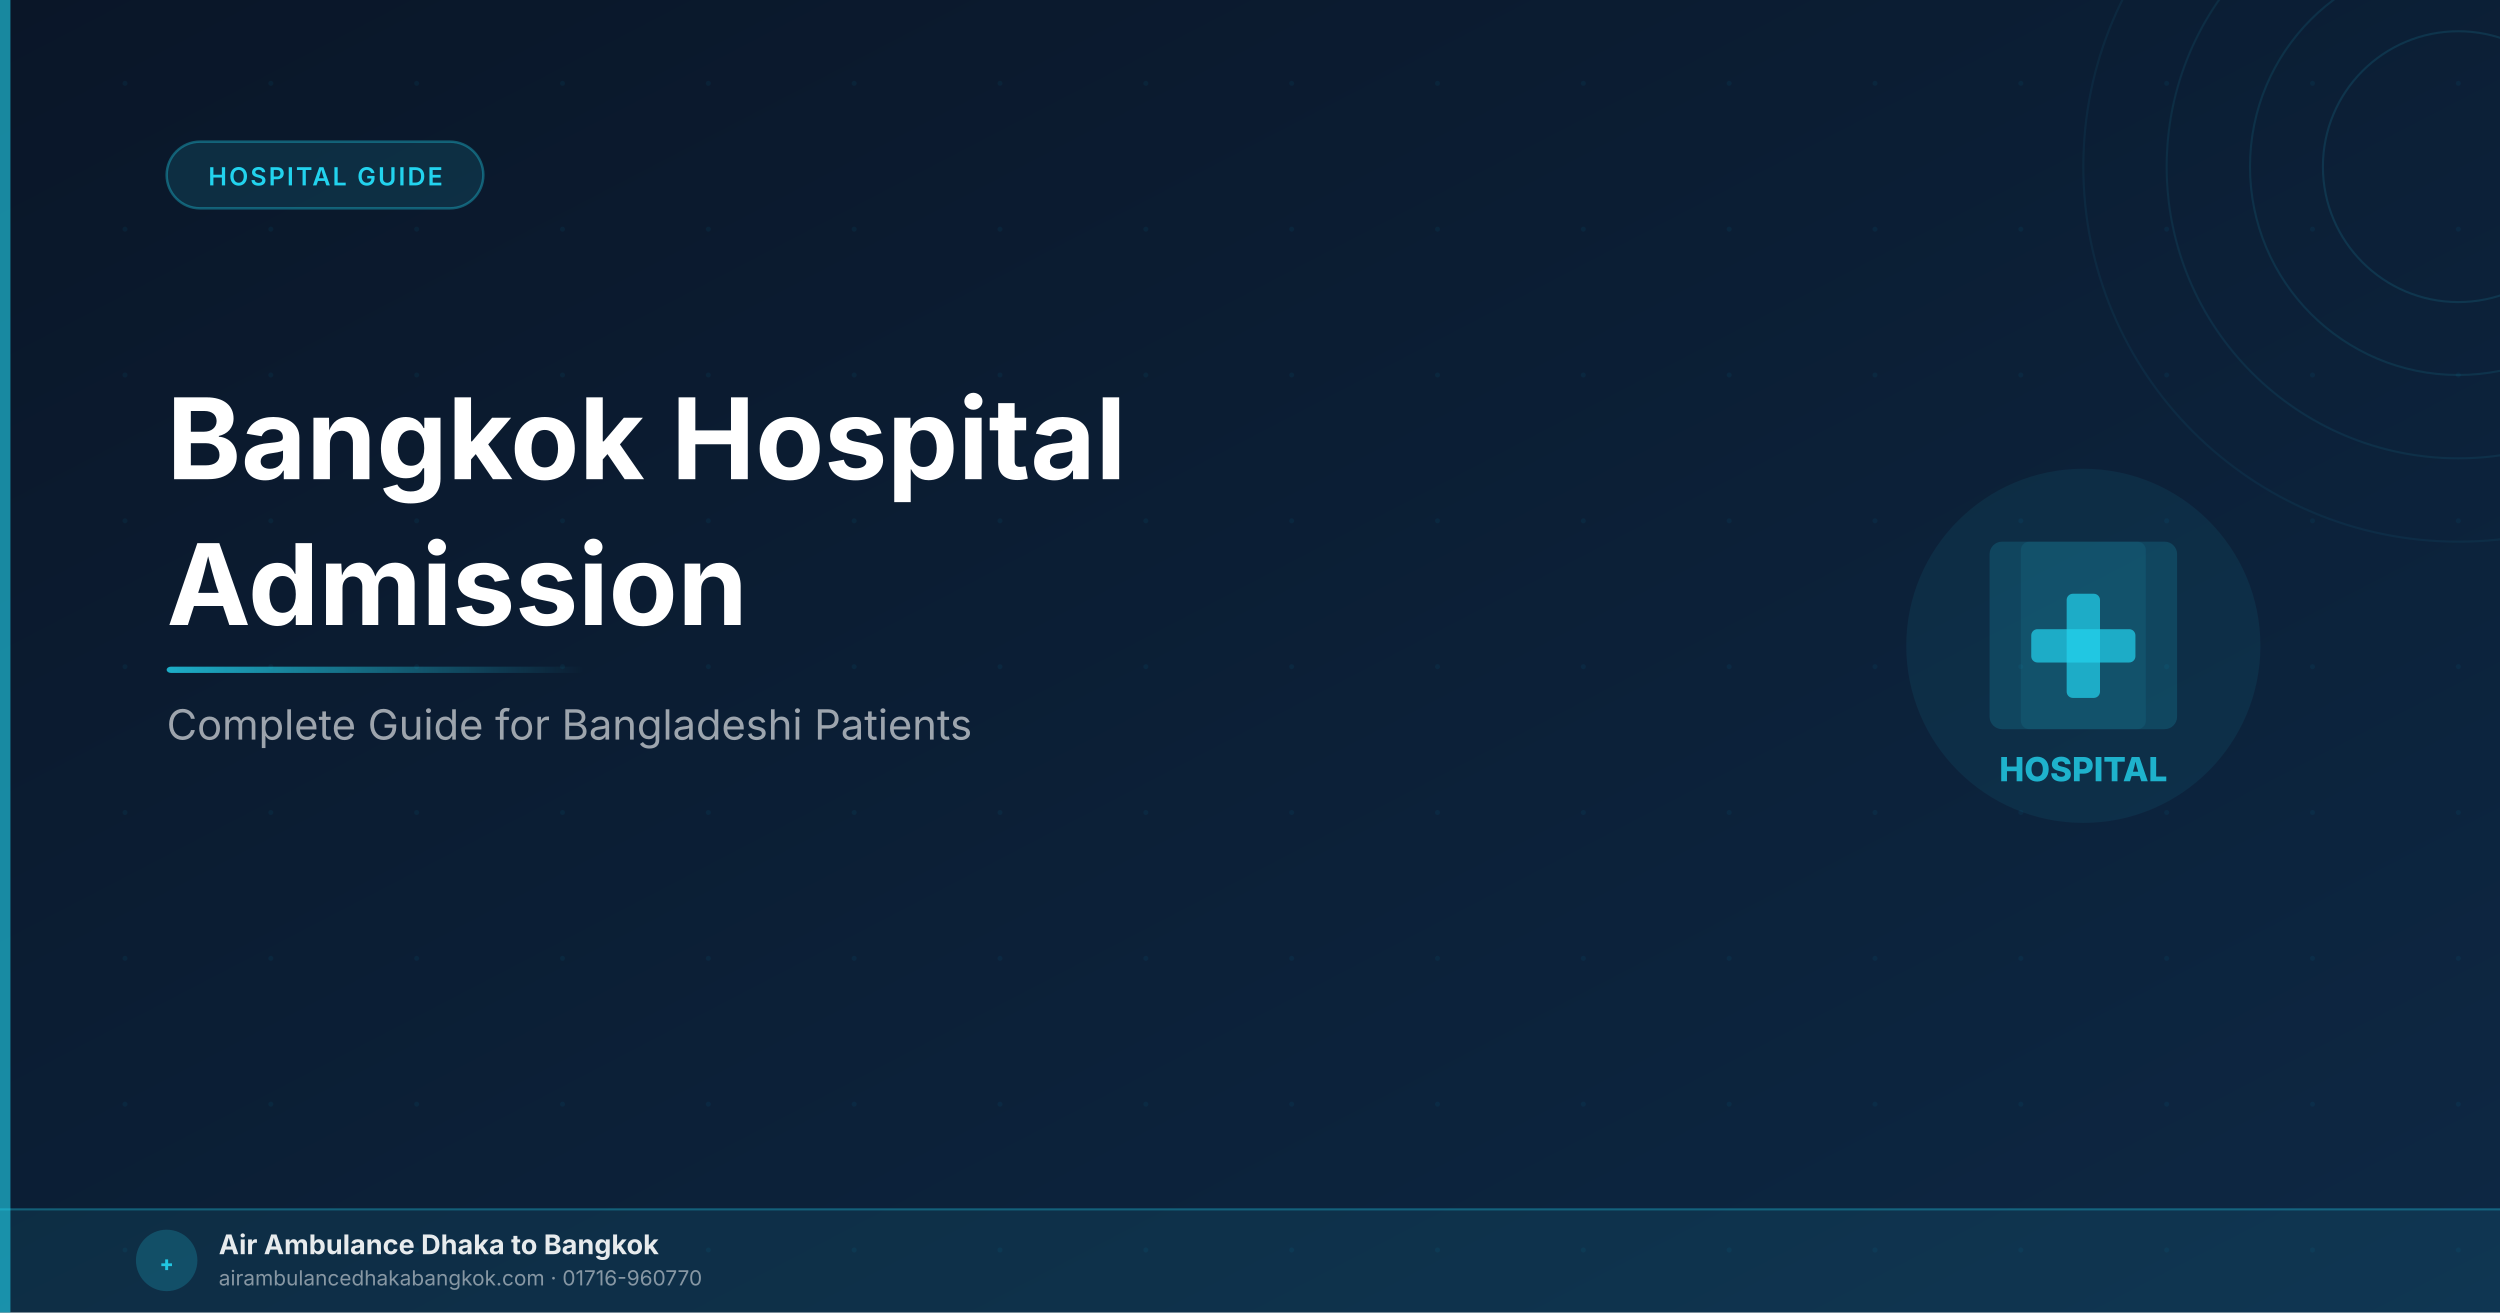
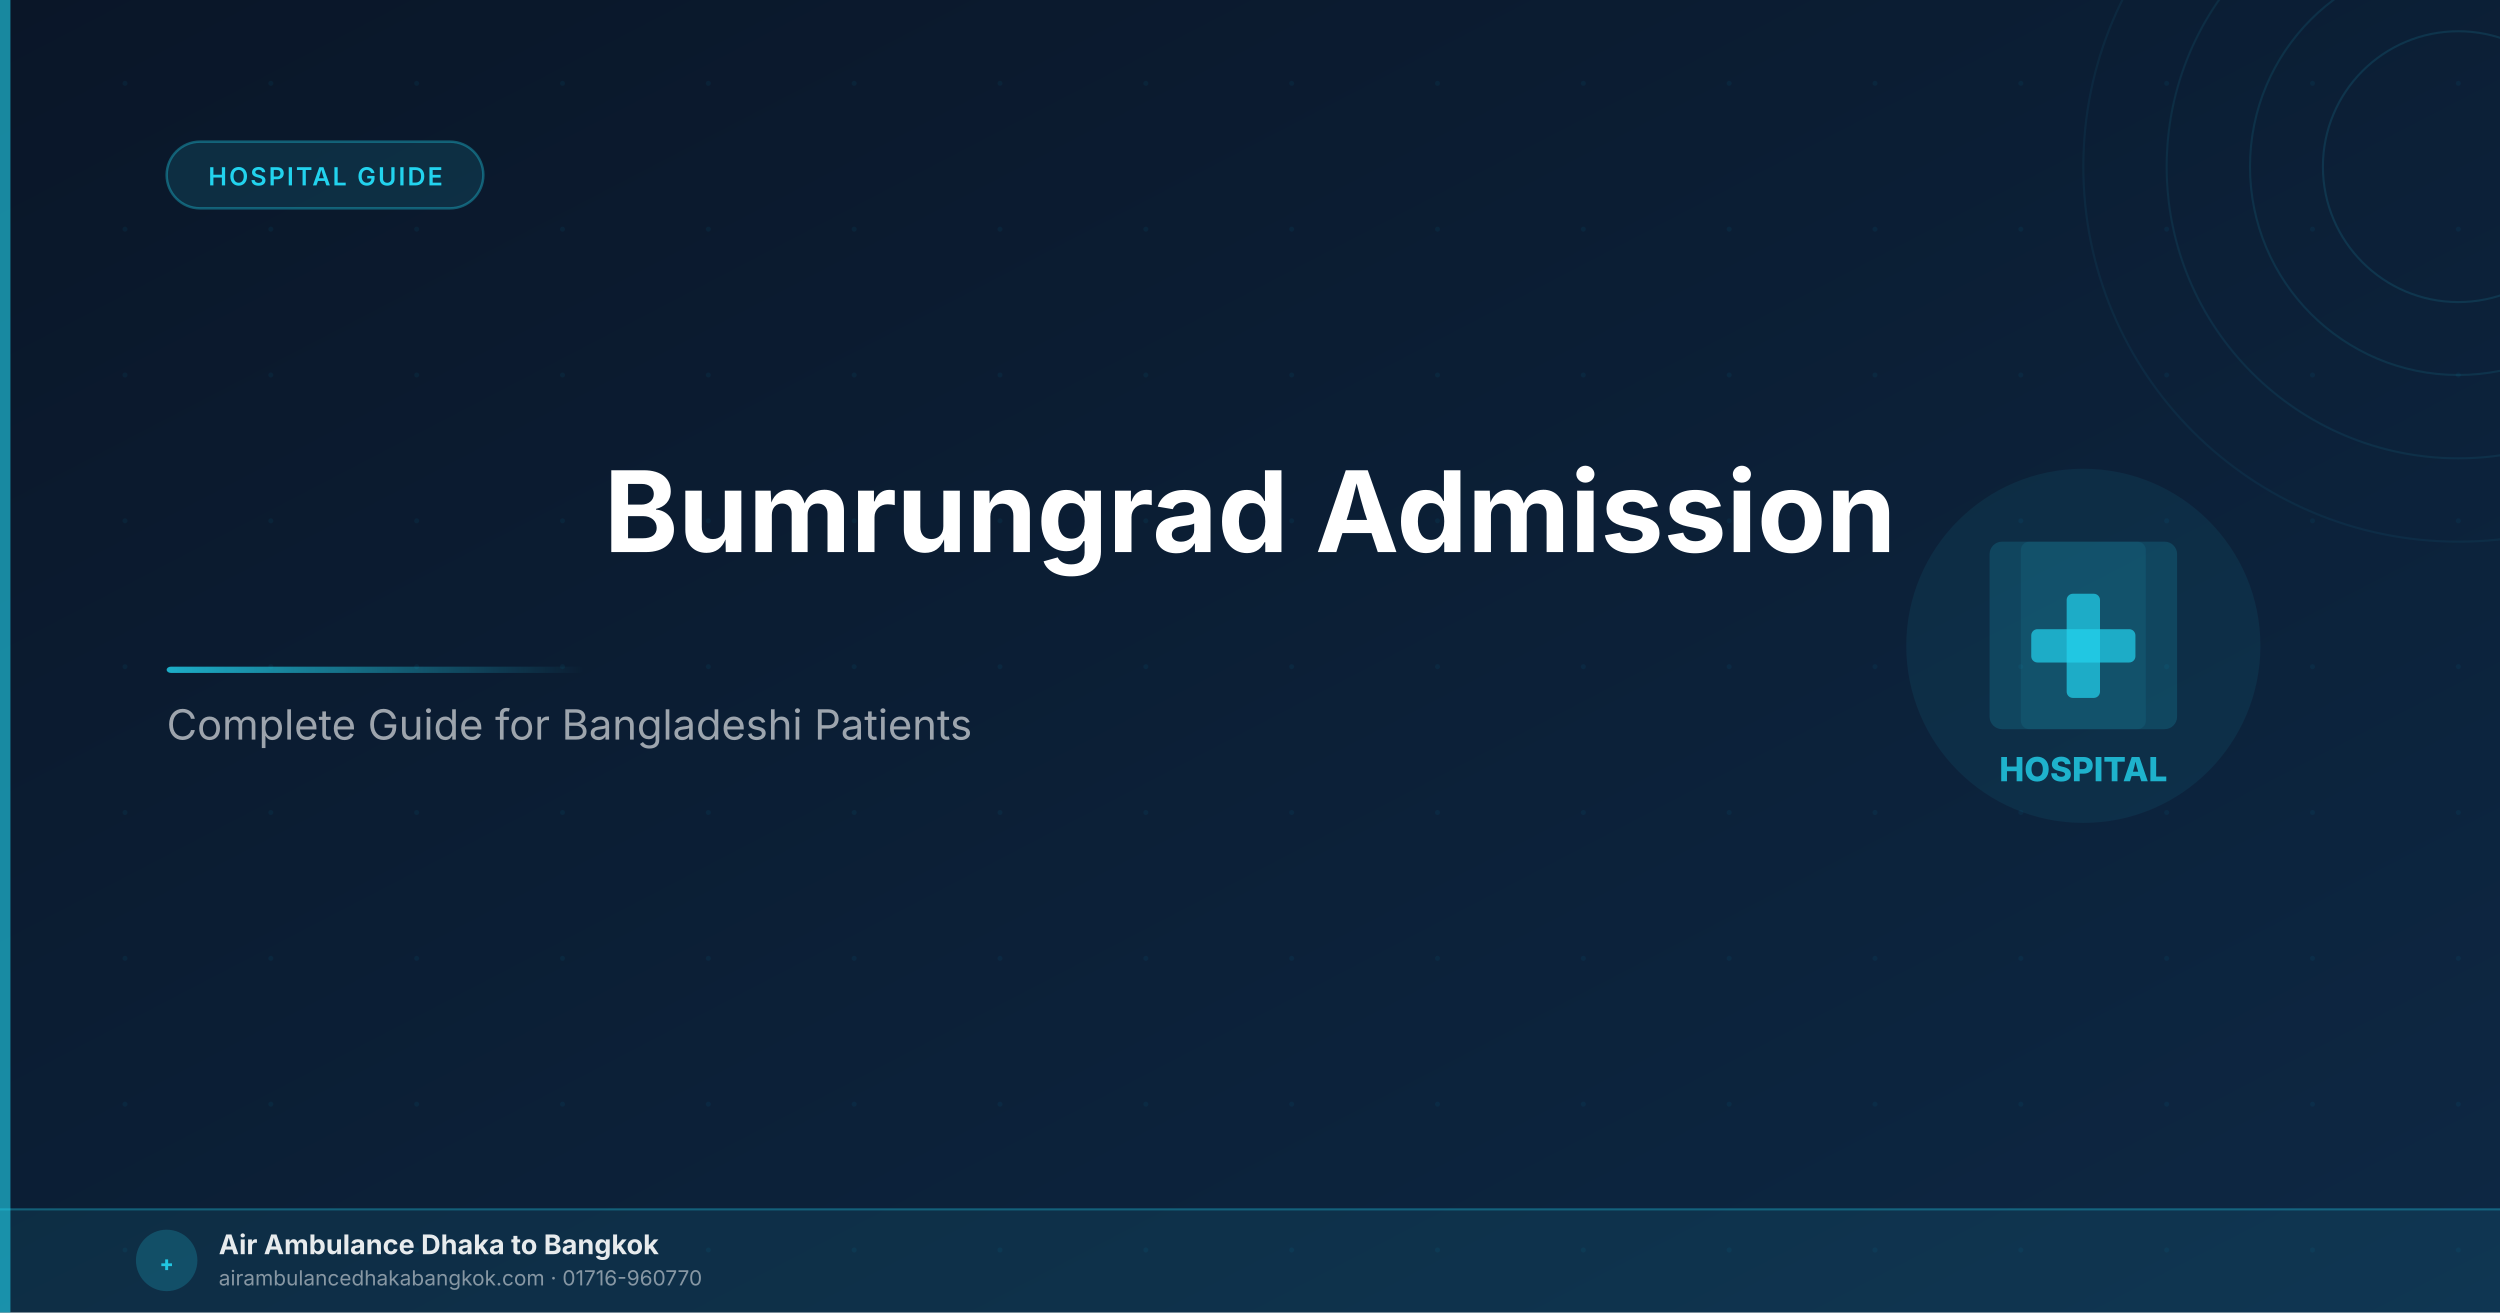
<svg xmlns="http://www.w3.org/2000/svg" width="1200" height="630" viewBox="0 0 1200 630">
  <defs>
    <linearGradient id="bg" x1="0" y1="0" x2="1" y2="1">
      <stop offset="0%" stop-color="#0a1628" />
      <stop offset="100%" stop-color="#0d2844" />
    </linearGradient>
    <linearGradient id="accentLine" x1="0" y1="0" x2="1" y2="0">
      <stop offset="0%" stop-color="#22d3ee" stop-opacity="0.8" />
      <stop offset="100%" stop-color="#22d3ee" stop-opacity="0" />
    </linearGradient>
  </defs>
  <rect width="1200" height="630" fill="url(#bg)" />
  <circle cx="60" cy="40" r="1.2" fill="rgba(8,145,178,0.08)" />
  <circle cx="60" cy="110" r="1.2" fill="rgba(8,145,178,0.08)" />
  <circle cx="60" cy="180" r="1.2" fill="rgba(8,145,178,0.08)" />
  <circle cx="60" cy="250" r="1.2" fill="rgba(8,145,178,0.08)" />
  <circle cx="60" cy="320" r="1.2" fill="rgba(8,145,178,0.08)" />
  <circle cx="60" cy="390" r="1.2" fill="rgba(8,145,178,0.08)" />
  <circle cx="60" cy="460" r="1.2" fill="rgba(8,145,178,0.08)" />
  <circle cx="60" cy="530" r="1.2" fill="rgba(8,145,178,0.08)" />
  <circle cx="60" cy="600" r="1.2" fill="rgba(8,145,178,0.08)" />
  <circle cx="130" cy="40" r="1.2" fill="rgba(8,145,178,0.08)" />
  <circle cx="130" cy="110" r="1.2" fill="rgba(8,145,178,0.08)" />
  <circle cx="130" cy="180" r="1.2" fill="rgba(8,145,178,0.08)" />
  <circle cx="130" cy="250" r="1.2" fill="rgba(8,145,178,0.08)" />
  <circle cx="130" cy="320" r="1.2" fill="rgba(8,145,178,0.08)" />
  <circle cx="130" cy="390" r="1.2" fill="rgba(8,145,178,0.08)" />
  <circle cx="130" cy="460" r="1.2" fill="rgba(8,145,178,0.08)" />
  <circle cx="130" cy="530" r="1.2" fill="rgba(8,145,178,0.08)" />
  <circle cx="130" cy="600" r="1.2" fill="rgba(8,145,178,0.08)" />
  <circle cx="200" cy="40" r="1.2" fill="rgba(8,145,178,0.08)" />
  <circle cx="200" cy="110" r="1.2" fill="rgba(8,145,178,0.08)" />
  <circle cx="200" cy="180" r="1.2" fill="rgba(8,145,178,0.08)" />
  <circle cx="200" cy="250" r="1.2" fill="rgba(8,145,178,0.08)" />
  <circle cx="200" cy="320" r="1.2" fill="rgba(8,145,178,0.08)" />
  <circle cx="200" cy="390" r="1.2" fill="rgba(8,145,178,0.08)" />
  <circle cx="200" cy="460" r="1.2" fill="rgba(8,145,178,0.08)" />
  <circle cx="200" cy="530" r="1.2" fill="rgba(8,145,178,0.08)" />
  <circle cx="200" cy="600" r="1.2" fill="rgba(8,145,178,0.08)" />
  <circle cx="270" cy="40" r="1.2" fill="rgba(8,145,178,0.08)" />
  <circle cx="270" cy="110" r="1.2" fill="rgba(8,145,178,0.08)" />
  <circle cx="270" cy="180" r="1.2" fill="rgba(8,145,178,0.08)" />
  <circle cx="270" cy="250" r="1.2" fill="rgba(8,145,178,0.08)" />
  <circle cx="270" cy="320" r="1.2" fill="rgba(8,145,178,0.08)" />
  <circle cx="270" cy="390" r="1.2" fill="rgba(8,145,178,0.08)" />
  <circle cx="270" cy="460" r="1.2" fill="rgba(8,145,178,0.08)" />
  <circle cx="270" cy="530" r="1.2" fill="rgba(8,145,178,0.08)" />
  <circle cx="270" cy="600" r="1.2" fill="rgba(8,145,178,0.08)" />
  <circle cx="340" cy="40" r="1.2" fill="rgba(8,145,178,0.08)" />
  <circle cx="340" cy="110" r="1.2" fill="rgba(8,145,178,0.08)" />
  <circle cx="340" cy="180" r="1.2" fill="rgba(8,145,178,0.08)" />
  <circle cx="340" cy="250" r="1.2" fill="rgba(8,145,178,0.08)" />
  <circle cx="340" cy="320" r="1.2" fill="rgba(8,145,178,0.08)" />
  <circle cx="340" cy="390" r="1.2" fill="rgba(8,145,178,0.08)" />
  <circle cx="340" cy="460" r="1.2" fill="rgba(8,145,178,0.08)" />
  <circle cx="340" cy="530" r="1.2" fill="rgba(8,145,178,0.08)" />
  <circle cx="340" cy="600" r="1.2" fill="rgba(8,145,178,0.08)" />
  <circle cx="410" cy="40" r="1.2" fill="rgba(8,145,178,0.08)" />
  <circle cx="410" cy="110" r="1.2" fill="rgba(8,145,178,0.08)" />
  <circle cx="410" cy="180" r="1.2" fill="rgba(8,145,178,0.08)" />
  <circle cx="410" cy="250" r="1.2" fill="rgba(8,145,178,0.08)" />
  <circle cx="410" cy="320" r="1.2" fill="rgba(8,145,178,0.08)" />
  <circle cx="410" cy="390" r="1.2" fill="rgba(8,145,178,0.08)" />
  <circle cx="410" cy="460" r="1.2" fill="rgba(8,145,178,0.08)" />
  <circle cx="410" cy="530" r="1.2" fill="rgba(8,145,178,0.08)" />
  <circle cx="410" cy="600" r="1.2" fill="rgba(8,145,178,0.08)" />
  <circle cx="480" cy="40" r="1.2" fill="rgba(8,145,178,0.08)" />
  <circle cx="480" cy="110" r="1.2" fill="rgba(8,145,178,0.08)" />
  <circle cx="480" cy="180" r="1.2" fill="rgba(8,145,178,0.08)" />
  <circle cx="480" cy="250" r="1.2" fill="rgba(8,145,178,0.08)" />
  <circle cx="480" cy="320" r="1.2" fill="rgba(8,145,178,0.08)" />
  <circle cx="480" cy="390" r="1.2" fill="rgba(8,145,178,0.08)" />
  <circle cx="480" cy="460" r="1.2" fill="rgba(8,145,178,0.08)" />
  <circle cx="480" cy="530" r="1.2" fill="rgba(8,145,178,0.08)" />
  <circle cx="480" cy="600" r="1.2" fill="rgba(8,145,178,0.08)" />
  <circle cx="550" cy="40" r="1.2" fill="rgba(8,145,178,0.08)" />
  <circle cx="550" cy="110" r="1.2" fill="rgba(8,145,178,0.08)" />
  <circle cx="550" cy="180" r="1.2" fill="rgba(8,145,178,0.08)" />
  <circle cx="550" cy="250" r="1.2" fill="rgba(8,145,178,0.08)" />
  <circle cx="550" cy="320" r="1.2" fill="rgba(8,145,178,0.08)" />
  <circle cx="550" cy="390" r="1.2" fill="rgba(8,145,178,0.08)" />
  <circle cx="550" cy="460" r="1.2" fill="rgba(8,145,178,0.08)" />
  <circle cx="550" cy="530" r="1.2" fill="rgba(8,145,178,0.08)" />
  <circle cx="550" cy="600" r="1.2" fill="rgba(8,145,178,0.08)" />
  <circle cx="620" cy="40" r="1.2" fill="rgba(8,145,178,0.08)" />
  <circle cx="620" cy="110" r="1.2" fill="rgba(8,145,178,0.08)" />
  <circle cx="620" cy="180" r="1.2" fill="rgba(8,145,178,0.08)" />
  <circle cx="620" cy="250" r="1.2" fill="rgba(8,145,178,0.08)" />
  <circle cx="620" cy="320" r="1.2" fill="rgba(8,145,178,0.08)" />
  <circle cx="620" cy="390" r="1.2" fill="rgba(8,145,178,0.08)" />
  <circle cx="620" cy="460" r="1.2" fill="rgba(8,145,178,0.08)" />
  <circle cx="620" cy="530" r="1.2" fill="rgba(8,145,178,0.08)" />
  <circle cx="620" cy="600" r="1.2" fill="rgba(8,145,178,0.08)" />
  <circle cx="690" cy="40" r="1.2" fill="rgba(8,145,178,0.08)" />
  <circle cx="690" cy="110" r="1.2" fill="rgba(8,145,178,0.08)" />
  <circle cx="690" cy="180" r="1.2" fill="rgba(8,145,178,0.08)" />
  <circle cx="690" cy="250" r="1.2" fill="rgba(8,145,178,0.08)" />
  <circle cx="690" cy="320" r="1.2" fill="rgba(8,145,178,0.08)" />
  <circle cx="690" cy="390" r="1.2" fill="rgba(8,145,178,0.08)" />
  <circle cx="690" cy="460" r="1.2" fill="rgba(8,145,178,0.08)" />
  <circle cx="690" cy="530" r="1.2" fill="rgba(8,145,178,0.08)" />
  <circle cx="690" cy="600" r="1.2" fill="rgba(8,145,178,0.08)" />
  <circle cx="760" cy="40" r="1.2" fill="rgba(8,145,178,0.08)" />
  <circle cx="760" cy="110" r="1.2" fill="rgba(8,145,178,0.08)" />
  <circle cx="760" cy="180" r="1.2" fill="rgba(8,145,178,0.08)" />
  <circle cx="760" cy="250" r="1.2" fill="rgba(8,145,178,0.08)" />
  <circle cx="760" cy="320" r="1.2" fill="rgba(8,145,178,0.08)" />
  <circle cx="760" cy="390" r="1.2" fill="rgba(8,145,178,0.08)" />
  <circle cx="760" cy="460" r="1.2" fill="rgba(8,145,178,0.08)" />
  <circle cx="760" cy="530" r="1.2" fill="rgba(8,145,178,0.08)" />
  <circle cx="760" cy="600" r="1.2" fill="rgba(8,145,178,0.08)" />
  <circle cx="830" cy="40" r="1.2" fill="rgba(8,145,178,0.08)" />
  <circle cx="830" cy="110" r="1.2" fill="rgba(8,145,178,0.08)" />
  <circle cx="830" cy="180" r="1.2" fill="rgba(8,145,178,0.08)" />
  <circle cx="830" cy="250" r="1.2" fill="rgba(8,145,178,0.08)" />
  <circle cx="830" cy="320" r="1.2" fill="rgba(8,145,178,0.08)" />
  <circle cx="830" cy="390" r="1.2" fill="rgba(8,145,178,0.08)" />
  <circle cx="830" cy="460" r="1.2" fill="rgba(8,145,178,0.08)" />
  <circle cx="830" cy="530" r="1.2" fill="rgba(8,145,178,0.08)" />
  <circle cx="830" cy="600" r="1.2" fill="rgba(8,145,178,0.08)" />
  <circle cx="900" cy="40" r="1.2" fill="rgba(8,145,178,0.08)" />
  <circle cx="900" cy="110" r="1.2" fill="rgba(8,145,178,0.08)" />
  <circle cx="900" cy="180" r="1.2" fill="rgba(8,145,178,0.08)" />
  <circle cx="900" cy="250" r="1.2" fill="rgba(8,145,178,0.08)" />
  <circle cx="900" cy="320" r="1.2" fill="rgba(8,145,178,0.08)" />
  <circle cx="900" cy="390" r="1.2" fill="rgba(8,145,178,0.08)" />
  <circle cx="900" cy="460" r="1.2" fill="rgba(8,145,178,0.08)" />
  <circle cx="900" cy="530" r="1.2" fill="rgba(8,145,178,0.08)" />
  <circle cx="900" cy="600" r="1.2" fill="rgba(8,145,178,0.08)" />
  <circle cx="970" cy="40" r="1.2" fill="rgba(8,145,178,0.08)" />
  <circle cx="970" cy="110" r="1.2" fill="rgba(8,145,178,0.08)" />
  <circle cx="970" cy="180" r="1.2" fill="rgba(8,145,178,0.08)" />
  <circle cx="970" cy="250" r="1.2" fill="rgba(8,145,178,0.08)" />
  <circle cx="970" cy="320" r="1.2" fill="rgba(8,145,178,0.08)" />
  <circle cx="970" cy="390" r="1.2" fill="rgba(8,145,178,0.08)" />
  <circle cx="970" cy="460" r="1.2" fill="rgba(8,145,178,0.08)" />
  <circle cx="970" cy="530" r="1.2" fill="rgba(8,145,178,0.08)" />
  <circle cx="970" cy="600" r="1.2" fill="rgba(8,145,178,0.08)" />
  <circle cx="1040" cy="40" r="1.2" fill="rgba(8,145,178,0.08)" />
  <circle cx="1040" cy="110" r="1.2" fill="rgba(8,145,178,0.08)" />
  <circle cx="1040" cy="180" r="1.2" fill="rgba(8,145,178,0.08)" />
  <circle cx="1040" cy="250" r="1.2" fill="rgba(8,145,178,0.08)" />
  <circle cx="1040" cy="320" r="1.2" fill="rgba(8,145,178,0.08)" />
  <circle cx="1040" cy="390" r="1.2" fill="rgba(8,145,178,0.08)" />
  <circle cx="1040" cy="460" r="1.2" fill="rgba(8,145,178,0.08)" />
  <circle cx="1040" cy="530" r="1.2" fill="rgba(8,145,178,0.08)" />
  <circle cx="1040" cy="600" r="1.2" fill="rgba(8,145,178,0.08)" />
  <circle cx="1110" cy="40" r="1.2" fill="rgba(8,145,178,0.08)" />
  <circle cx="1110" cy="110" r="1.2" fill="rgba(8,145,178,0.08)" />
  <circle cx="1110" cy="180" r="1.2" fill="rgba(8,145,178,0.08)" />
  <circle cx="1110" cy="250" r="1.2" fill="rgba(8,145,178,0.08)" />
  <circle cx="1110" cy="320" r="1.2" fill="rgba(8,145,178,0.08)" />
  <circle cx="1110" cy="390" r="1.2" fill="rgba(8,145,178,0.08)" />
  <circle cx="1110" cy="460" r="1.2" fill="rgba(8,145,178,0.08)" />
  <circle cx="1110" cy="530" r="1.2" fill="rgba(8,145,178,0.08)" />
  <circle cx="1110" cy="600" r="1.2" fill="rgba(8,145,178,0.08)" />
  <circle cx="1180" cy="40" r="1.2" fill="rgba(8,145,178,0.08)" />
  <circle cx="1180" cy="110" r="1.2" fill="rgba(8,145,178,0.08)" />
  <circle cx="1180" cy="180" r="1.2" fill="rgba(8,145,178,0.08)" />
  <circle cx="1180" cy="250" r="1.2" fill="rgba(8,145,178,0.08)" />
  <circle cx="1180" cy="320" r="1.2" fill="rgba(8,145,178,0.08)" />
  <circle cx="1180" cy="390" r="1.2" fill="rgba(8,145,178,0.08)" />
  <circle cx="1180" cy="460" r="1.2" fill="rgba(8,145,178,0.08)" />
  <circle cx="1180" cy="530" r="1.2" fill="rgba(8,145,178,0.08)" />
  <circle cx="1180" cy="600" r="1.2" fill="rgba(8,145,178,0.08)" />
  <circle cx="1180" cy="80" r="180" fill="none" stroke="#22d3ee" stroke-width="1" opacity="0.06" />
  <circle cx="1180" cy="80" r="140" fill="none" stroke="#22d3ee" stroke-width="1" opacity="0.08" />
  <circle cx="1180" cy="80" r="100" fill="none" stroke="#22d3ee" stroke-width="1" opacity="0.1" />
  <circle cx="1180" cy="80" r="65" fill="none" stroke="#22d3ee" stroke-width="1" opacity="0.12" />
  <rect x="0" y="0" width="5" height="630" fill="#22d3ee" opacity="0.6" />
  <rect x="80" y="68" width="152" height="32" rx="16" fill="rgba(34,211,238,0.12)" stroke="rgba(34,211,238,0.35)" stroke-width="1.2" />
  <text x="100" y="89" font-family="Inter, Arial, sans-serif" font-weight="600" font-size="12" fill="#22d3ee" letter-spacing="1">HOSPITAL GUIDE</text>
-   <text x="80" y="230" font-family="Inter, Arial, sans-serif" font-weight="700" font-size="54" fill="#ffffff">Bangkok Hospital</text>
-   <text x="80" y="300" font-family="Inter, Arial, sans-serif" font-weight="700" font-size="54" fill="#ffffff">Admission</text>
+   <text x="600" y="265" text-anchor="middle" font-family="Inter, Arial, sans-serif" font-weight="700" font-size="54" fill="#ffffff">Bumrungrad Admission</text>
  <rect x="80" y="320" width="200" height="3" fill="url(#accentLine)" rx="2" />
  <text x="80" y="355" font-family="Inter, Arial, sans-serif" font-size="20" fill="#ffffff" opacity="0.6">Complete Guide for Bangladeshi Patients</text>
  <circle cx="1000" cy="310" r="85" fill="#22d3ee" opacity="0.07" />
  <rect x="955" y="260" width="90" height="90" rx="6" fill="#22d3ee" opacity="0.15" />
  <rect x="970" y="260" width="60" height="90" rx="4" fill="#22d3ee" opacity="0.08" />
  <rect x="992" y="285" width="16" height="50" rx="3" fill="#22d3ee" opacity="0.7" />
  <rect x="975" y="302" width="50" height="16" rx="3" fill="#22d3ee" opacity="0.7" />
  <text x="1000" y="375" text-anchor="middle" font-family="Inter,Arial,sans-serif" font-weight="800" font-size="16" fill="#22d3ee" opacity="0.8">HOSPITAL</text>
  <rect x="0" y="580" width="1200" height="50" fill="#22d3ee" opacity="0.08" />
  <rect x="0" y="580" width="1200" height="1" fill="#22d3ee" opacity="0.3" />
  <circle cx="80" cy="605" r="14" fill="#22d3ee" opacity="0.2" stroke="#22d3ee" stroke-width="1.5" />
  <text x="80" y="610" text-anchor="middle" font-family="Inter,Arial,sans-serif" font-weight="800" font-size="10" fill="#22d3ee" opacity="0.9">+</text>
  <text x="105" y="602" font-family="Inter,Arial,sans-serif" font-weight="700" font-size="13" fill="#ffffff" opacity="0.9">Air Ambulance Dhaka to Bangkok</text>
  <text x="105" y="617" font-family="Inter,Arial,sans-serif" font-size="10" fill="#ffffff" opacity="0.5">airambulancedhakabangkok.com · 01716-960770</text>
</svg>
